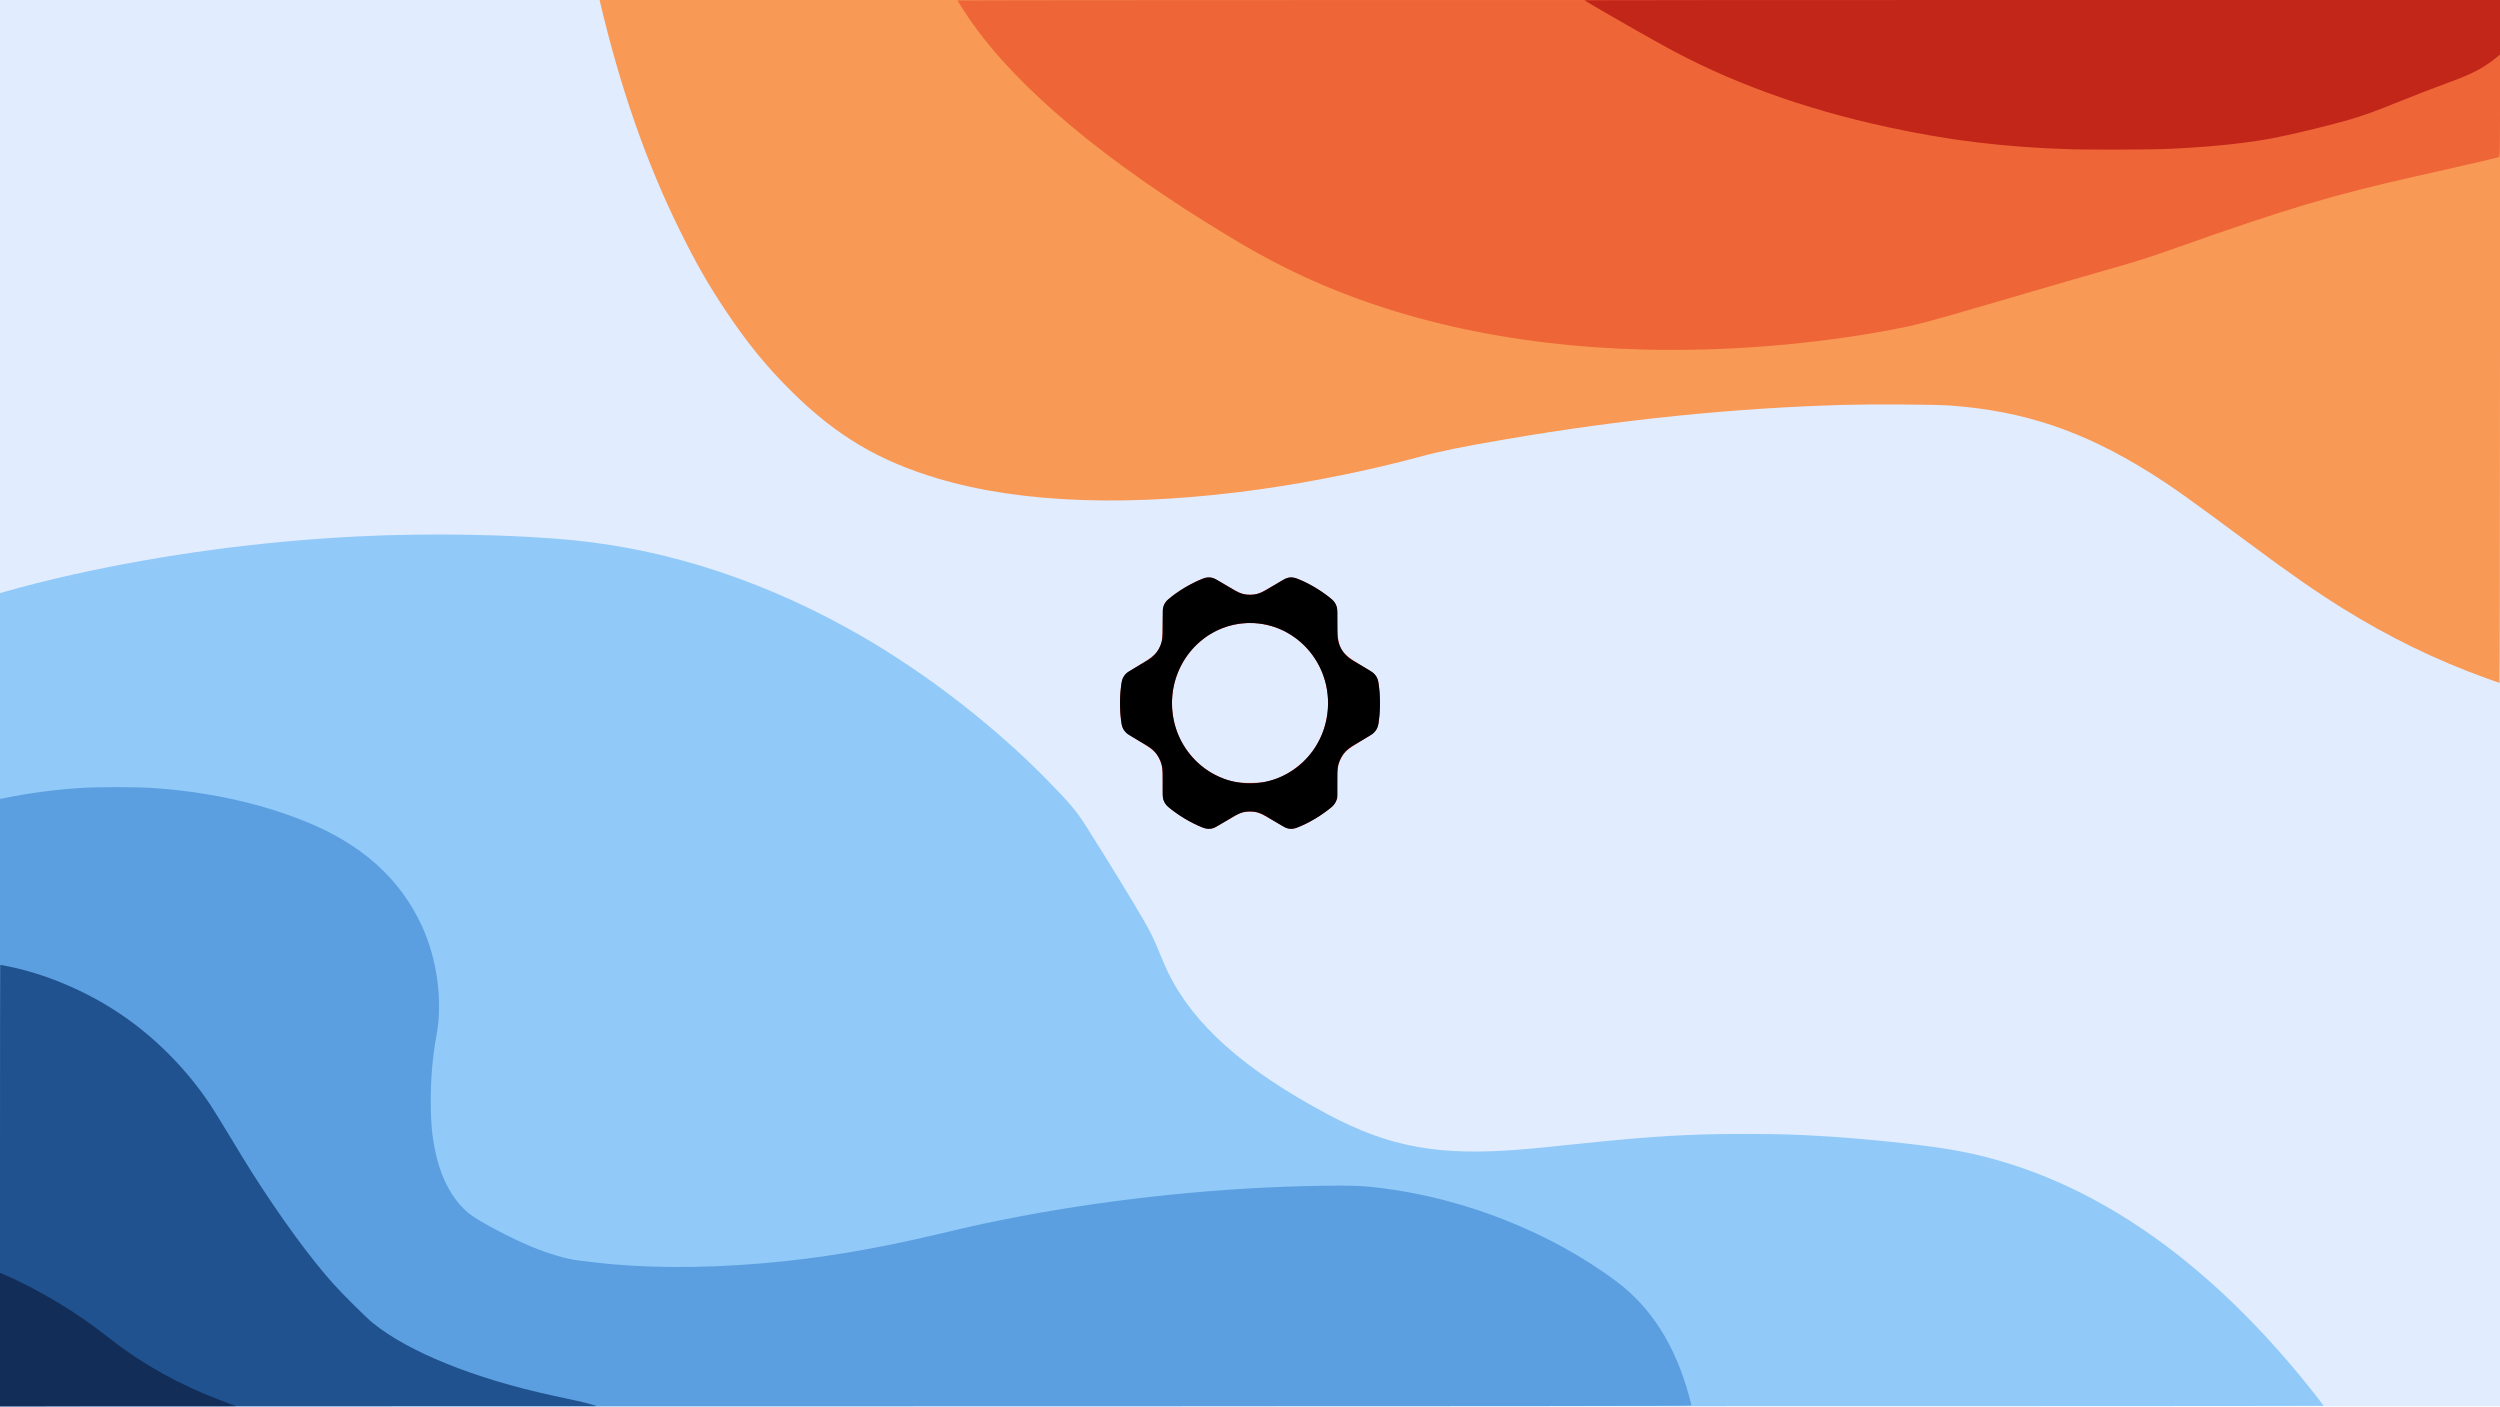
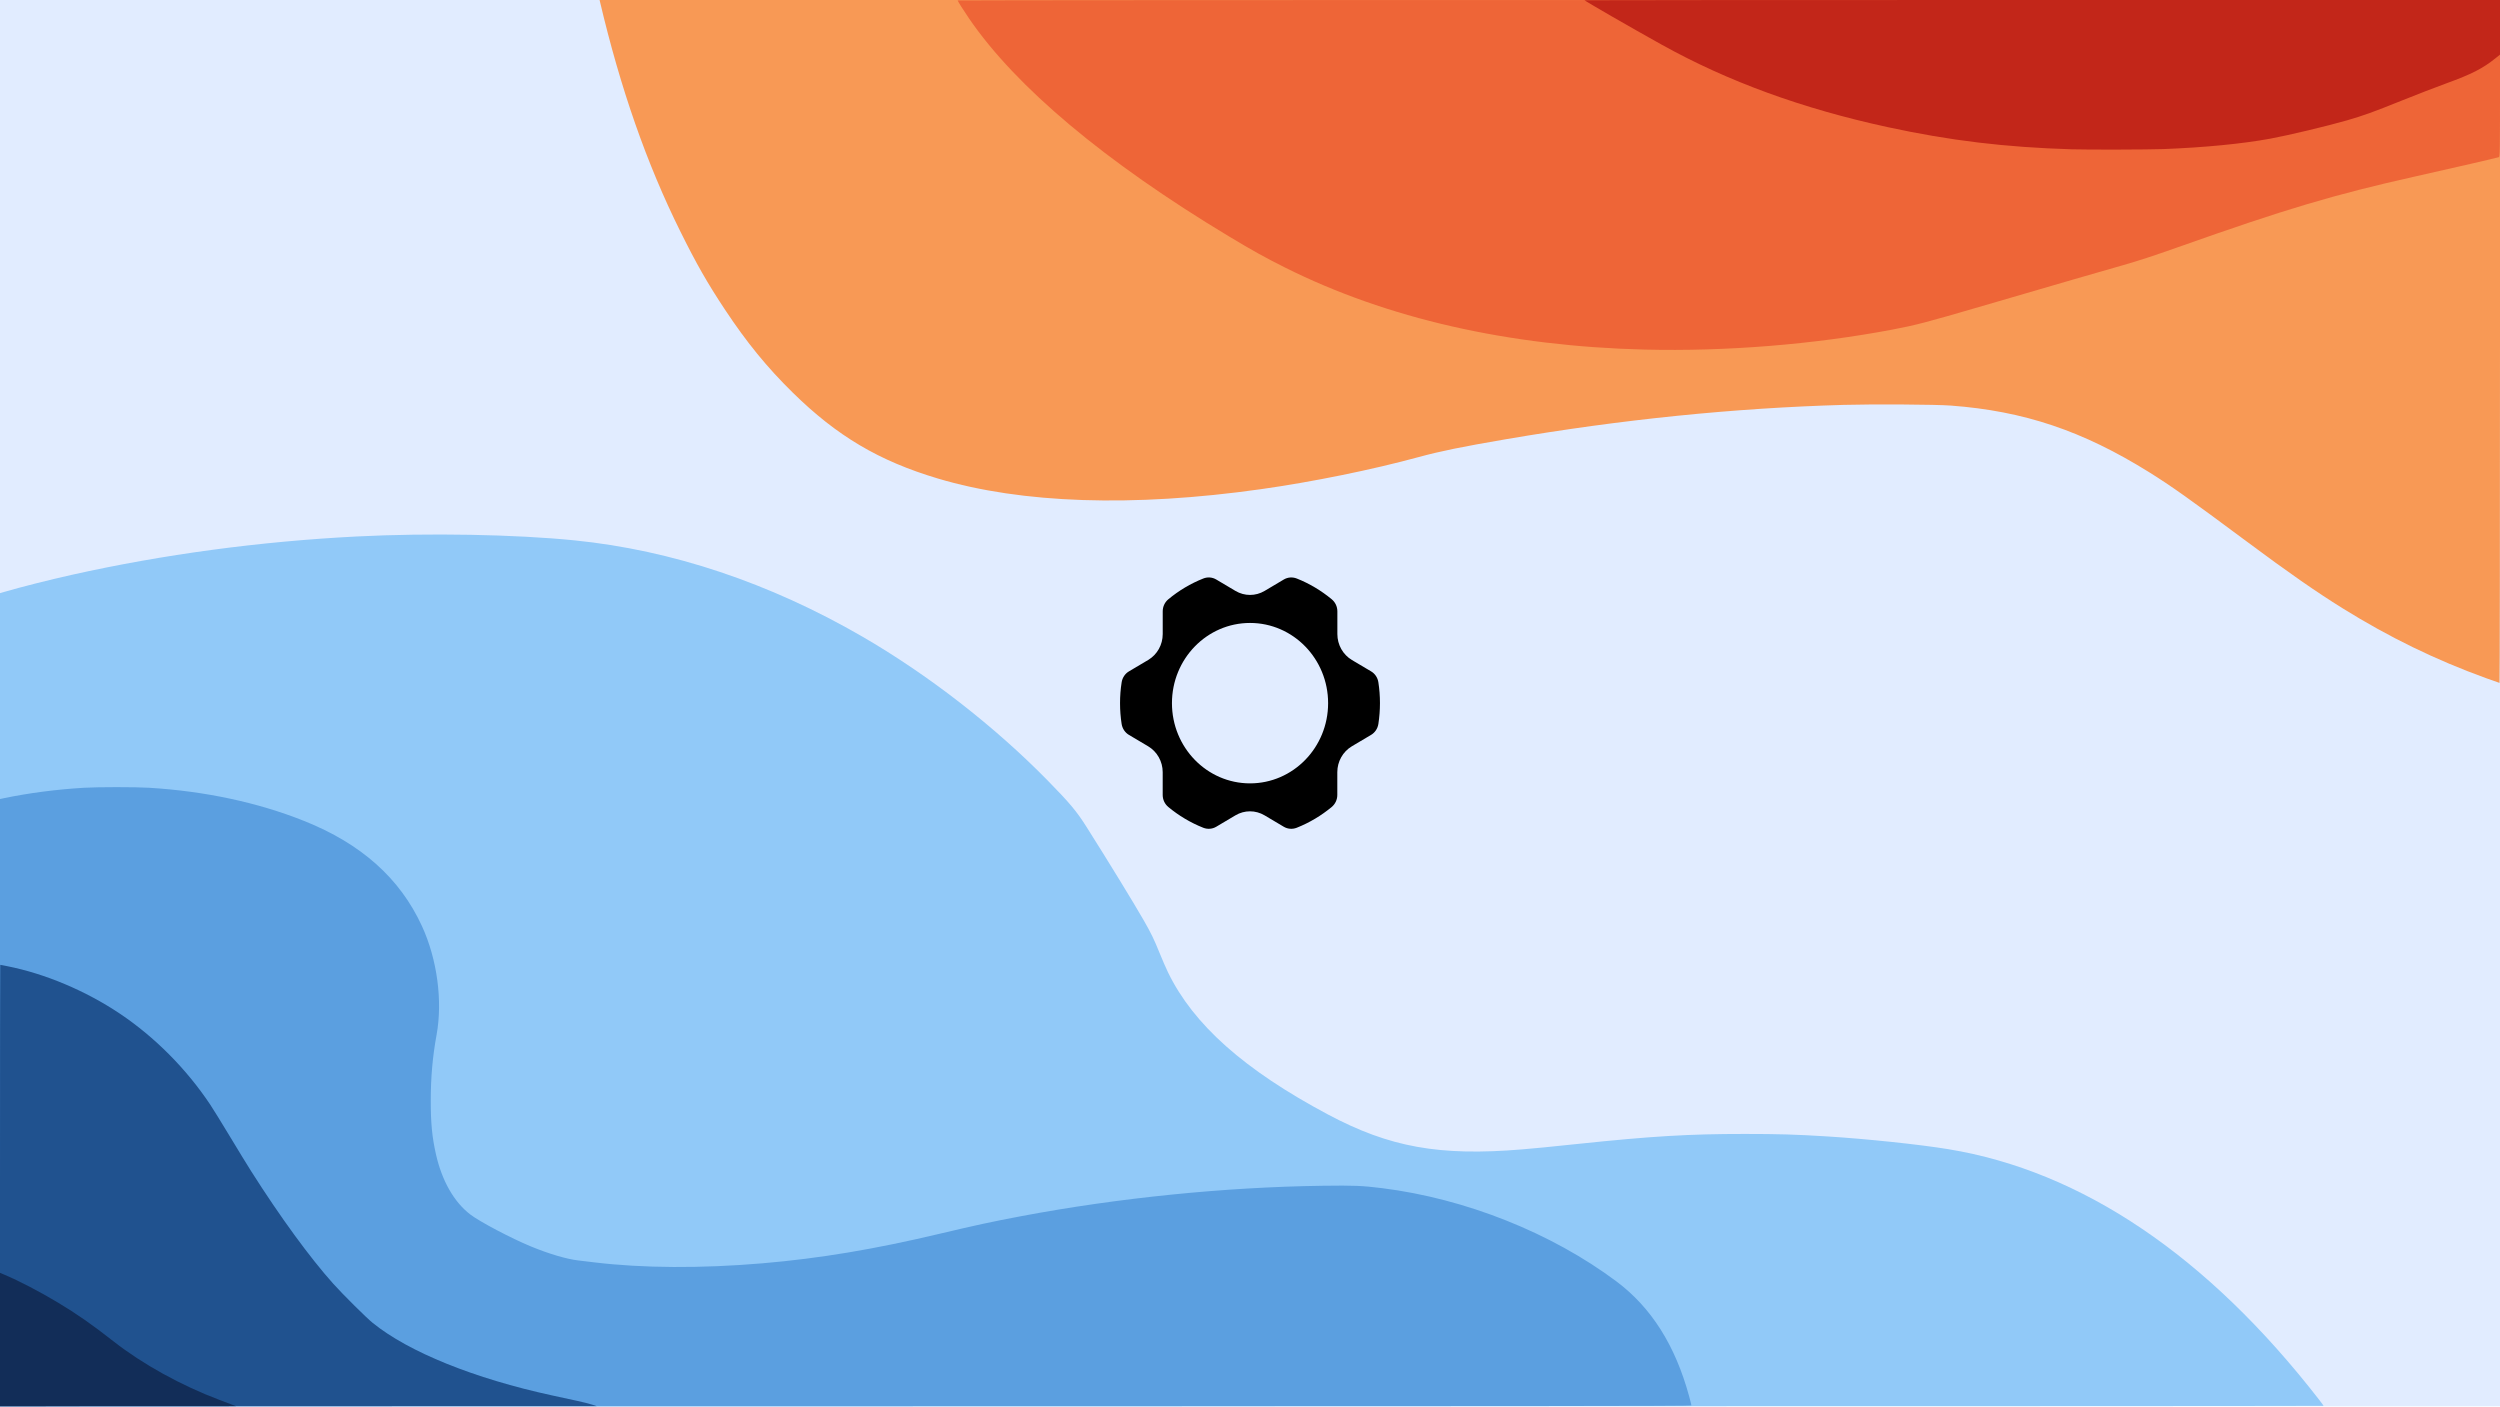
<svg xmlns="http://www.w3.org/2000/svg" xml:space="preserve" width="3840" height="2160">
  <path fill="#e1ecff" d="M0 0h3840v2160H0z" />
  <path fill="#91c9f8" d="M548 824.02c-148.956 7.59-296.662 27.465-437.5 58.87-34.233 7.634-79.786 19.138-103.75 26.204L0 911.084V2160h1784.5c981.475 0 1784.5-.274 1784.5-.607 0-.334-3.016-4.497-6.703-9.25-171.28-220.856-364.345-351.314-569.797-385.028-44.225-7.257-125.474-15.811-186-19.582-48.392-3.015-74.137-3.78-126.5-3.79-85.756-.01-142.53 3.376-256 15.267-47.811 5.01-64.323 6.631-86 8.441-126.966 10.602-203.553-3.159-298.219-53.582-128.384-68.383-206.763-138.02-245.666-218.266-3.227-6.657-9.127-20.203-13.11-30.103-8.31-20.657-13.03-30.372-24.3-50-16.047-27.95-52.966-88.24-87.75-143.297-15.207-24.07-25.525-36.4-59.455-71.059-81.57-83.319-183.902-162.803-285-221.363-142.48-82.53-292.173-132.617-441.5-147.726-91.422-9.25-224.775-11.652-335-6.035" />
  <path fill="#f89955" d="M3818.5 1041.62c-77.61-28.144-148.701-62.783-220.5-107.44-40.609-25.257-82.913-54.711-146-101.653-88.242-65.66-116.84-85.973-151-107.26-102.102-63.625-192.312-93.931-304.5-102.298-23.408-1.746-118.942-2.367-164.5-1.07-168.212 4.788-341.523 22.399-518.5 52.686-67.599 11.568-101.378 18.466-134 27.362-71.973 19.627-163.208 38.202-243 49.473-196.491 27.757-367.053 22.105-496-16.435-90.495-27.048-154.935-65.204-222.853-131.956-39.605-38.924-70.563-76.833-104.145-127.529-27.08-40.88-43.626-69.866-68.502-120-51.703-104.203-91.944-219.296-123.508-353.25l-.53-2.25H3840v524.5c0 288.475-.337 524.471-.75 524.436-.412-.035-9.75-3.327-20.75-7.316" />
  <path fill="#5b9fe0" d="M0 1693.639v-466.362l5.75-1.203c38.012-7.95 80.759-13.528 122.961-16.046 21.935-1.31 78.822-1.32 100.289-.018 85.836 5.204 166.915 22.549 238 50.914 87.956 35.098 147.282 88.022 181.122 161.576 23.38 50.818 31.993 114.864 22.459 167-6.132 33.53-8.915 64.99-8.934 101-.02 34.655 2.023 55.914 7.882 82.036 9.21 41.064 27.776 73.699 52.855 92.908 14.542 11.138 62.648 36.502 93.04 49.056 27.378 11.308 54.716 19.413 72.576 21.516 4.675.55 15.925 1.897 25 2.993 74.158 8.953 164.15 9.456 258 1.441 87.862-7.503 171.484-21.438 272-45.326 54.836-13.032 81.419-18.768 125.5-27.082 149.376-28.172 312.747-44.652 463-46.707 48.37-.661 61.02-.144 92 3.76 127.794 16.103 259.597 68.6 359.212 143.07 53.612 40.08 90.382 98.103 111.741 176.325 1.95 7.145 3.547 13.557 3.547 14.25 0 1.013-255.09 1.26-1299 1.26H0Z" />
  <path fill="#ee6537" d="M2526.5 536.975c-209.04-5.081-396.408-47.816-552.765-126.074-30.272-15.151-50.502-26.397-86.735-48.213C1697.438 248.551 1560.633 133.81 1488.55 28.5 1479.784 15.696 1471 1.762 1471 .666 1471 .3 2004.025 0 2655.5 0H3840v120.433c0 113.83-.096 120.461-1.75 120.961-5.51 1.667-67.524 15.974-128.75 29.704-125.353 28.11-199.116 50.11-364 108.562-37.3 13.223-61.47 21.124-85.5 27.949-38.67 10.983-90.842 26.125-215 62.4-87.283 25.502-102.53 29.493-139 36.385-120.582 22.785-254.9 33.609-379.5 30.58" />
  <path fill="#20528f" d="M.393 1482C.177 1482 0 1634.55 0 1821v339l458.25-.098 458.25-.1-7.125-2.34c-3.919-1.287-14.494-3.936-23.5-5.889l-37.326-8.093c-120.074-26.036-220.978-66.81-276.217-111.62-9.795-7.945-45.598-43.501-60.346-59.93-35.728-39.798-81.64-102.726-126.324-173.144-5.833-9.192-20.565-33.267-32.738-53.5s-25.74-42.186-30.15-48.786c-36.74-54.99-85.075-103.609-138.774-139.59-52.265-35.02-114.686-61.33-172.857-72.857C5.446 1482.923.608 1482 .393 1482" />
-   <path fill="#c22619" d="M1983.596 887c-6.128 0-8.482 1.066-27.772 12.578-20.21 12.062-24.6 13.744-35.824 13.729-11.229-.015-14.923-1.428-35.342-13.516-9.263-5.484-18.362-10.605-20.218-11.38-4.792-2.003-11.51-1.748-17.653.67-22.203 8.734-51.987 28.3-57.594 37.837-2.687 4.571-2.694 4.636-3.285 30.582-.52 22.816-.843 26.686-2.646 31.605-4.996 13.633-10.442 18.96-33.229 32.502-9.643 5.731-19.187 12.162-21.209 14.29-4.901 5.157-6.496 11.026-7.926 29.156-1.323 16.793-.03 40.774 2.696 49.953 2.321 7.818 6.604 11.619 26.158 23.21 20.285 12.026 25.674 16.793 30.803 27.253 4.768 9.724 5.445 14.63 5.445 39.47 0 21.334.04 21.748 2.602 26.89 1.983 3.98 4.539 6.728 10.75 11.562 13.908 10.822 30.535 20.545 46.42 27.144 6.538 2.716 13.719 3.122 18.668 1.055 1.856-.776 10.955-5.897 20.218-11.381 20.42-12.088 24.113-13.5 35.342-13.516 11.225-.015 15.613 1.667 35.824 13.729 19.297 11.516 21.643 12.578 27.785 12.578 9.242 0 35.12-13.111 54.092-27.404 8.834-6.655 11.242-9.05 13.524-13.46l2.775-5.364v-21.75c0-24.912.676-29.826 5.432-39.522 5.079-10.355 10.617-15.246 30.779-27.184 19.678-11.65 23.916-15.453 26.22-23.525 4.843-16.958 3.946-63.322-1.425-73.738-2.921-5.665-7.411-9.155-25.506-19.815-31.508-18.56-35.441-25.901-35.492-66.238-.026-20.425-.144-21.752-2.371-26.535-2.542-5.458-7.027-9.617-20.137-18.672-18.108-12.508-39.725-22.793-47.904-22.793m-57.264 70.139a117.2 117.2 0 0 1 47.082 12.674c27.081 13.852 48.642 38.386 59.045 67.187 14.18 39.261 7.718 84.313-16.85 117.447-16.218 21.875-40.527 38.455-66.271 45.203-8.198 2.15-12.588 2.638-26.338 2.936-23.581.51-37.242-2.53-57-12.686-28.016-14.4-50.607-41.345-59.984-71.548-15.986-51.486 1.571-106.638 44.021-138.288 22.254-16.592 49.388-24.375 76.295-22.925M3137 0c-386.65 0-703 .185-703 .412 0 .959 70.425 41.543 118 68.002 102.195 56.835 216.103 98.397 348 126.973 95.235 20.632 179.712 30.8 282 33.945 24.71.76 118.025.525 141-.353 62.926-2.407 121.783-8.154 164.5-16.065 27.994-5.184 86.9-19.238 117-27.914 25.717-7.413 40.15-12.616 84.451-30.453 22.302-8.98 53.149-20.897 68.549-26.483 39.008-14.149 55.978-22.824 75.75-38.722l6.75-5.428V0Z" />
+   <path fill="#c22619" d="M3137 0c-386.65 0-703 .185-703 .412 0 .959 70.425 41.543 118 68.002 102.195 56.835 216.103 98.397 348 126.973 95.235 20.632 179.712 30.8 282 33.945 24.71.76 118.025.525 141-.353 62.926-2.407 121.783-8.154 164.5-16.065 27.994-5.184 86.9-19.238 117-27.914 25.717-7.413 40.15-12.616 84.451-30.453 22.302-8.98 53.149-20.897 68.549-26.483 39.008-14.149 55.978-22.824 75.75-38.722l6.75-5.428V0Z" />
  <path d="m2106.064 1031.271-29.513-17.502c-13.817-8.223-22.357-23.382-22.357-39.782v-35.004c0-7.167-3.175-13.92-8.586-18.42-16.098-13.368-34.208-24.21-53.793-31.972-6.53-2.572-13.818-2.067-19.854 1.516l-29.557 17.548c-13.817 8.222-30.855 8.222-44.716 0l-29.558-17.548a22.42 22.42 0 0 0-19.854-1.516c-19.63 7.763-37.695 18.604-53.749 31.926-5.41 4.502-8.585 11.254-8.585 18.42v35.004c0 16.4-8.496 31.56-22.358 39.782l-29.513 17.502c-6.037 3.583-10.15 9.785-11.224 16.859-1.654 10.427-2.459 21.085-2.459 31.926s.805 21.498 2.415 31.88c1.073 7.074 5.187 13.322 11.223 16.905l29.513 17.501c13.818 8.223 22.358 23.382 22.358 39.782v35.004c0 7.165 3.175 13.918 8.586 18.42 16.053 13.321 34.162 24.163 53.748 31.927 6.529 2.572 13.818 2.067 19.855-1.517l29.556-17.548c13.817-8.222 30.854-8.222 44.716 0l29.557 17.548c6.036 3.584 13.37 4.089 19.854 1.517 19.586-7.764 37.695-18.606 53.749-31.926 5.41-4.503 8.586-11.256 8.586-18.42v-35.005c0-16.4 8.54-31.56 22.358-39.782l29.511-17.501c6.037-3.583 10.151-9.784 11.224-16.906a214 214 0 0 0 2.415-31.88c0-10.84-.805-21.498-2.415-31.879-1.029-7.075-5.098-13.276-11.133-16.859m-186.014 171.99c-66.225 0-119.928-55.172-119.928-123.203 0-68.033 53.703-123.203 119.928-123.203 66.223 0 119.927 55.17 119.927 123.203 0 68.031-53.704 123.202-119.927 123.202" />
  <path fill="#122d58" d="M0 2057.544V1955.09l7.25 3.061c22.561 9.528 53.192 25.493 81.75 42.609 28.92 17.333 52.298 33.648 85.5 59.67 44.479 34.862 103.824 67.658 162.5 89.805 7.975 3.01 16.975 6.41 20 7.554l5.5 2.082-181.25.065L0 2160Z" />
</svg>
